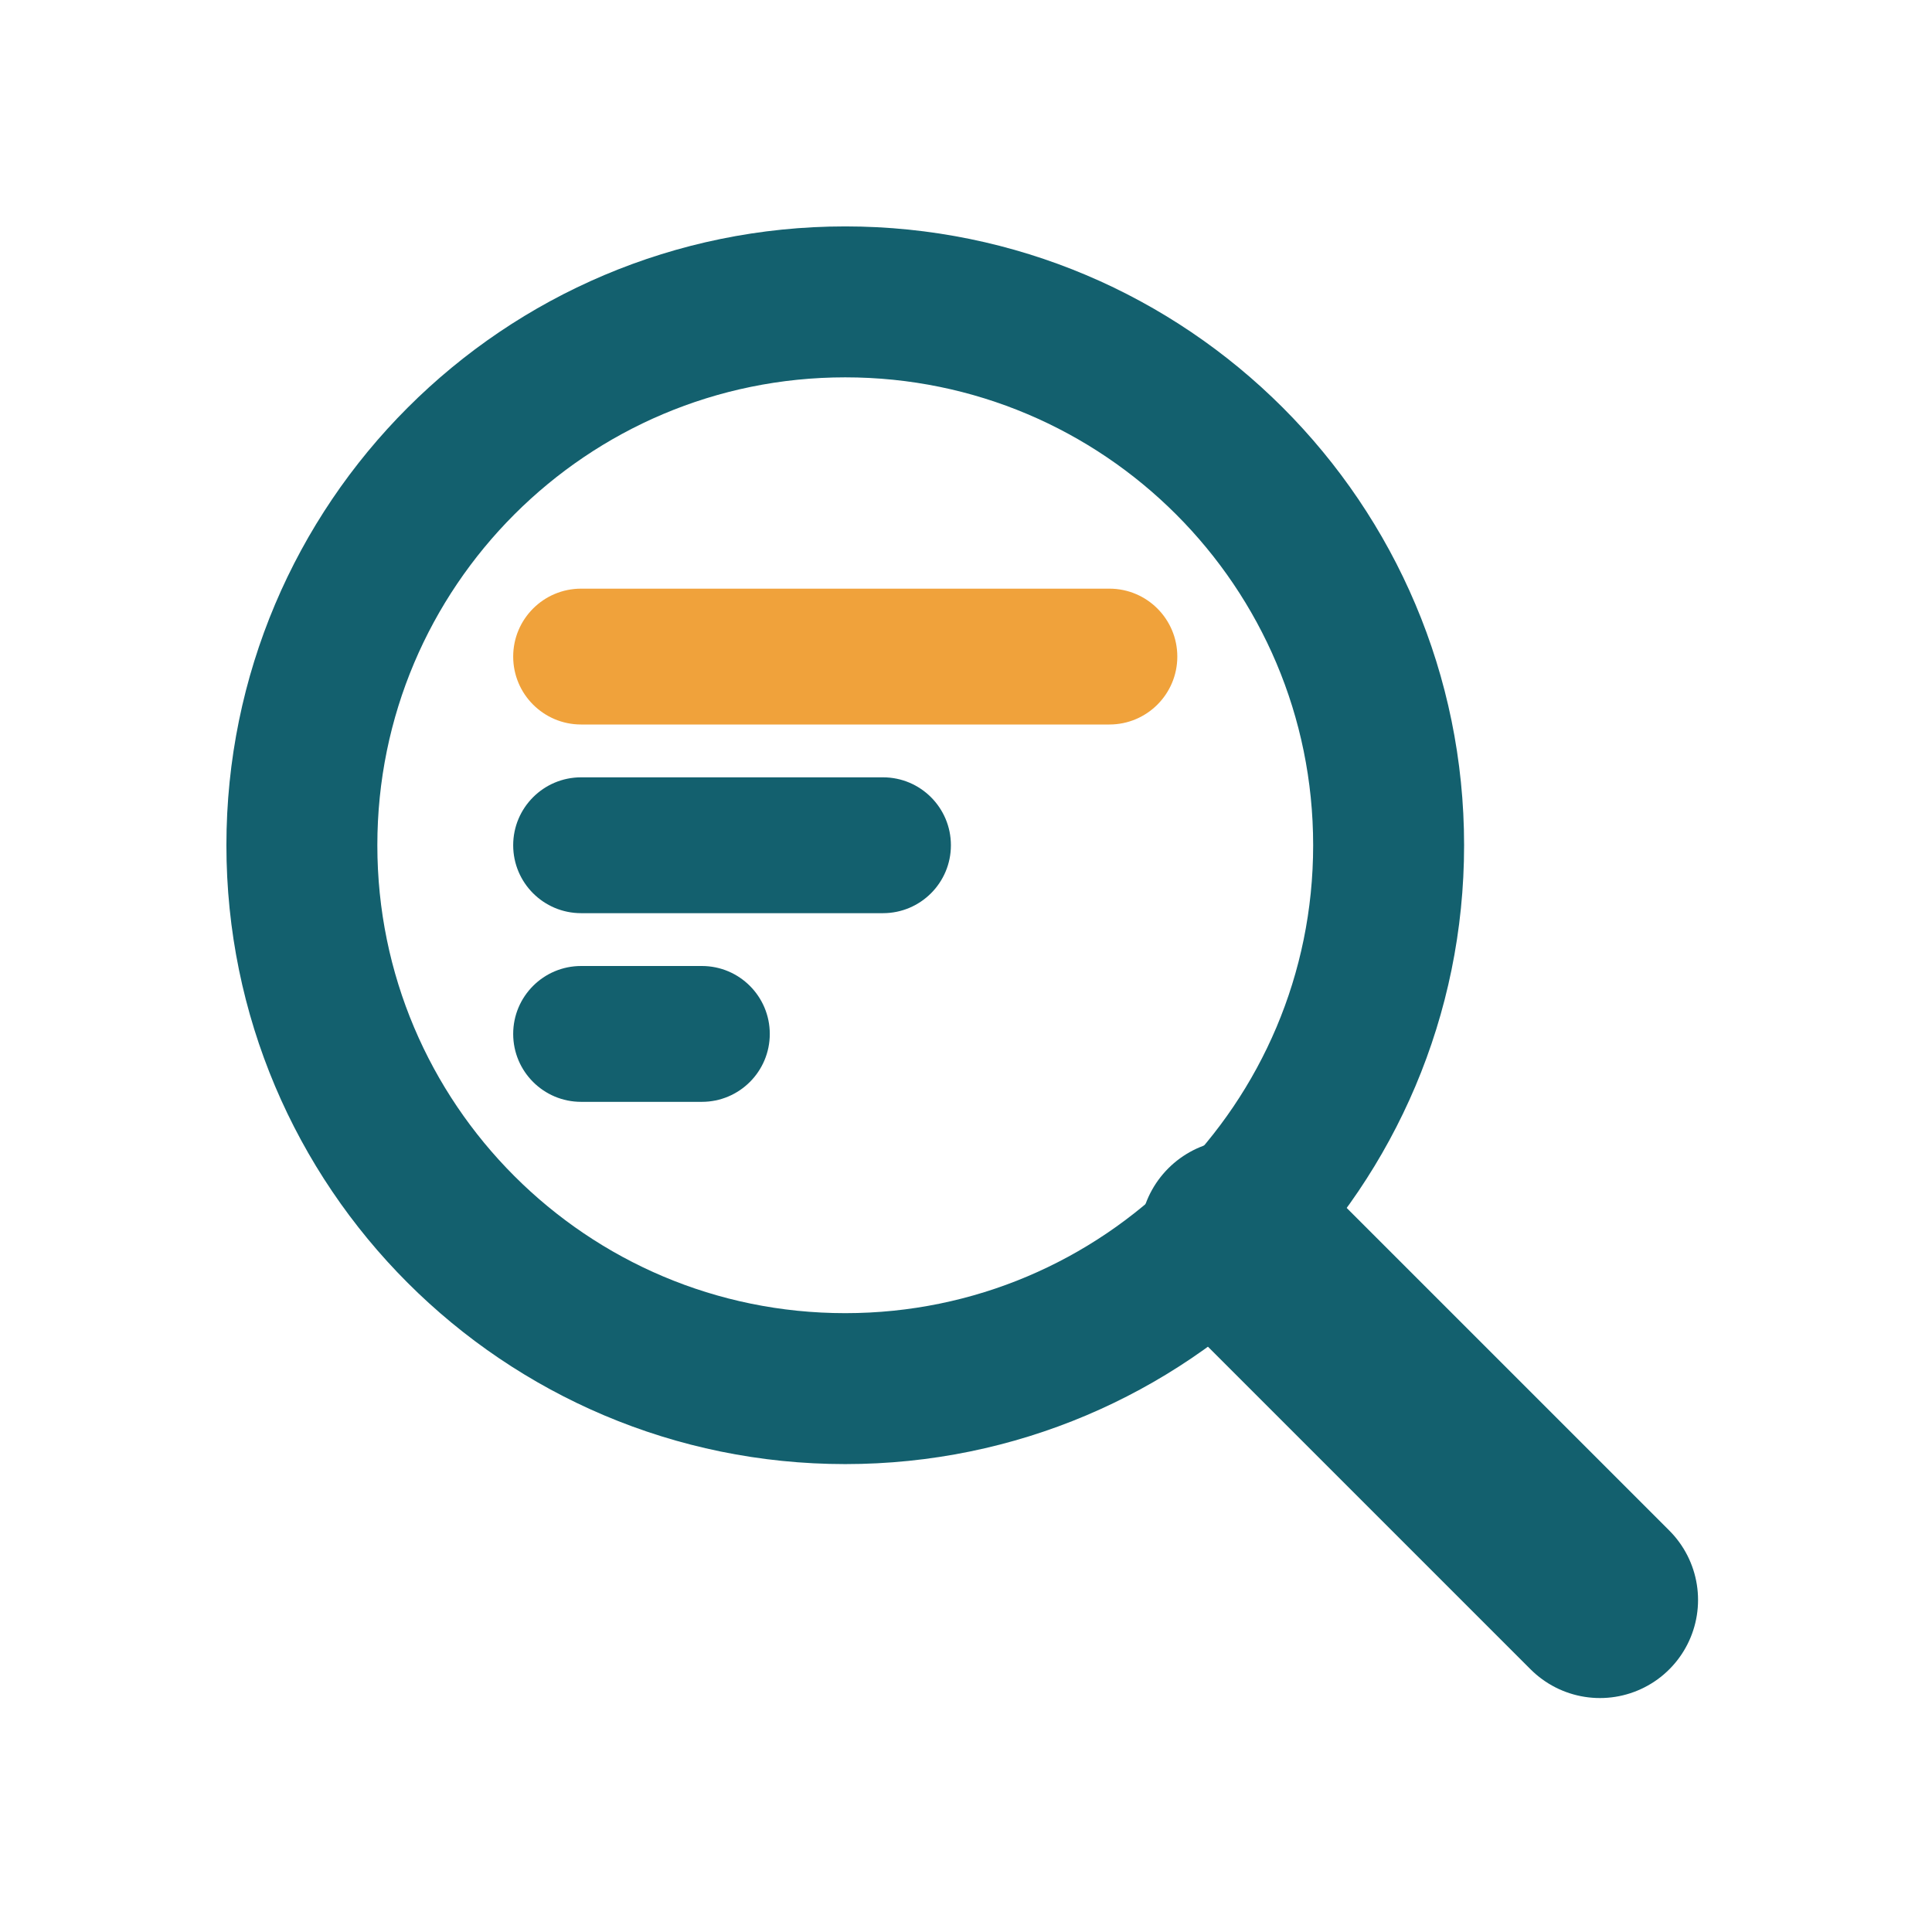
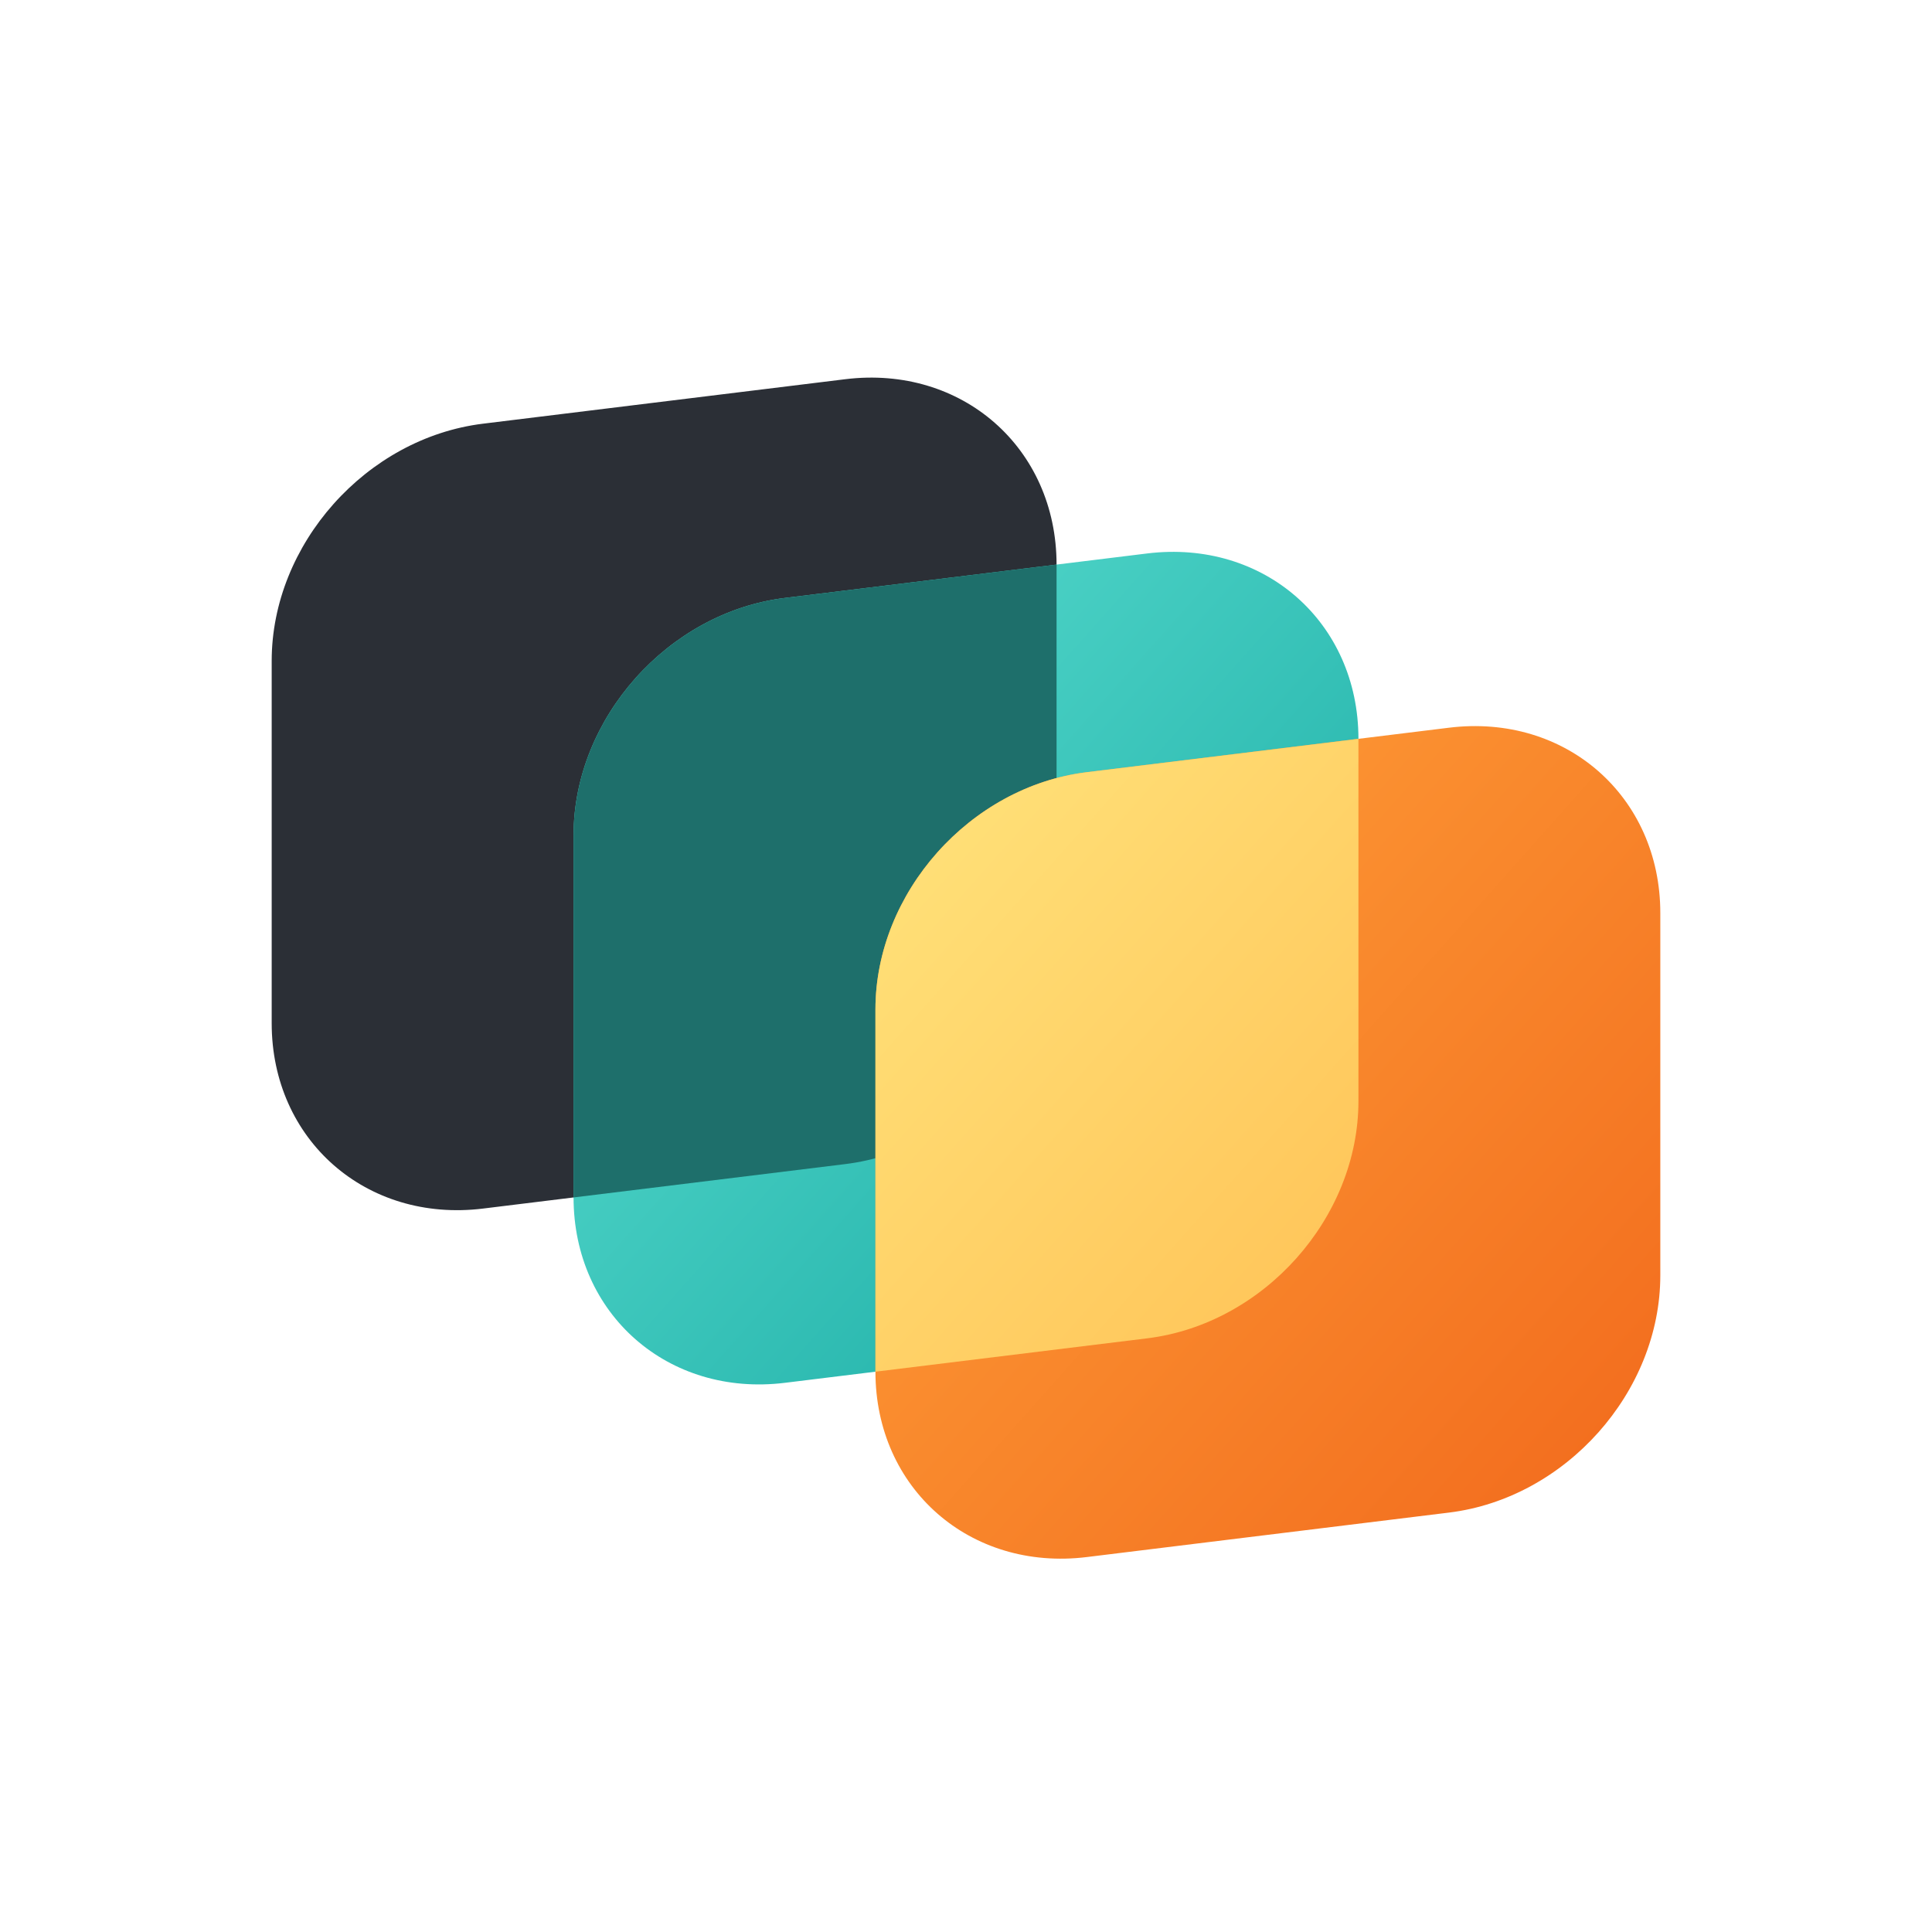
- <svg xmlns="http://www.w3.org/2000/svg" viewBox="0 0 256 256" role="img" aria-label="Agent Lens 标识">
-   <circle cx="112" cy="112" r="72" fill="none" stroke="#13606E" stroke-width="20" />
-   <path d="M164 164 L212 212" stroke="#13606E" stroke-width="26" stroke-linecap="round" />
-   <rect x="68" y="78" width="88" height="18" rx="9" fill="#F0A23B" />
-   <rect x="68" y="103" width="58" height="18" rx="9" fill="#13606E" />
-   <rect x="68" y="128" width="34" height="18" rx="9" fill="#13606E" />
+ <svg xmlns="http://www.w3.org/2000/svg" viewBox="0 0 256 256" role="img" aria-label="Agent Lens">
+   <defs>
+     <linearGradient id="t" x1="0" y1="0" x2="1" y2="1">
+       <stop offset="0" stop-color="#5EE0D2" />
+       <stop offset="1" stop-color="#17A9A2" />
+     </linearGradient>
+     <linearGradient id="o" x1="0" y1="0" x2="1" y2="1">
+       <stop offset="0" stop-color="#FFA23A" />
+       <stop offset="1" stop-color="#F26B1D" />
+     </linearGradient>
+     <linearGradient id="y" x1="0" y1="0" x2="1" y2="1">
+       <stop offset="0" stop-color="#FFE27A" />
+       <stop offset="1" stop-color="#FFB547" />
+     </linearGradient>
+     <clipPath id="cg">
+       <rect x="36" y="48" width="104" height="104" rx="28" fill="#000" />
+     </clipPath>
+     <clipPath id="ct">
+       <rect x="76" y="76" width="104" height="104" rx="28" fill="#000" />
+     </clipPath>
+   </defs>
+   <g transform="skewY(-7) translate(0 16)">
+     <rect x="36" y="48" width="104" height="104" rx="28" fill="#2B2F36" />
+     <rect x="76" y="76" width="104" height="104" rx="28" fill="url(#t)" />
+     <g clip-path="url(#cg)">
+       <rect x="76" y="76" width="104" height="104" rx="28" fill="#1E6F6B" />
+     </g>
+     <rect x="116" y="104" width="104" height="104" rx="28" fill="url(#o)" />
+     <g clip-path="url(#ct)">
+       <rect x="116" y="104" width="104" height="104" rx="28" fill="url(#y)" />
+     </g>
+   </g>
</svg>
